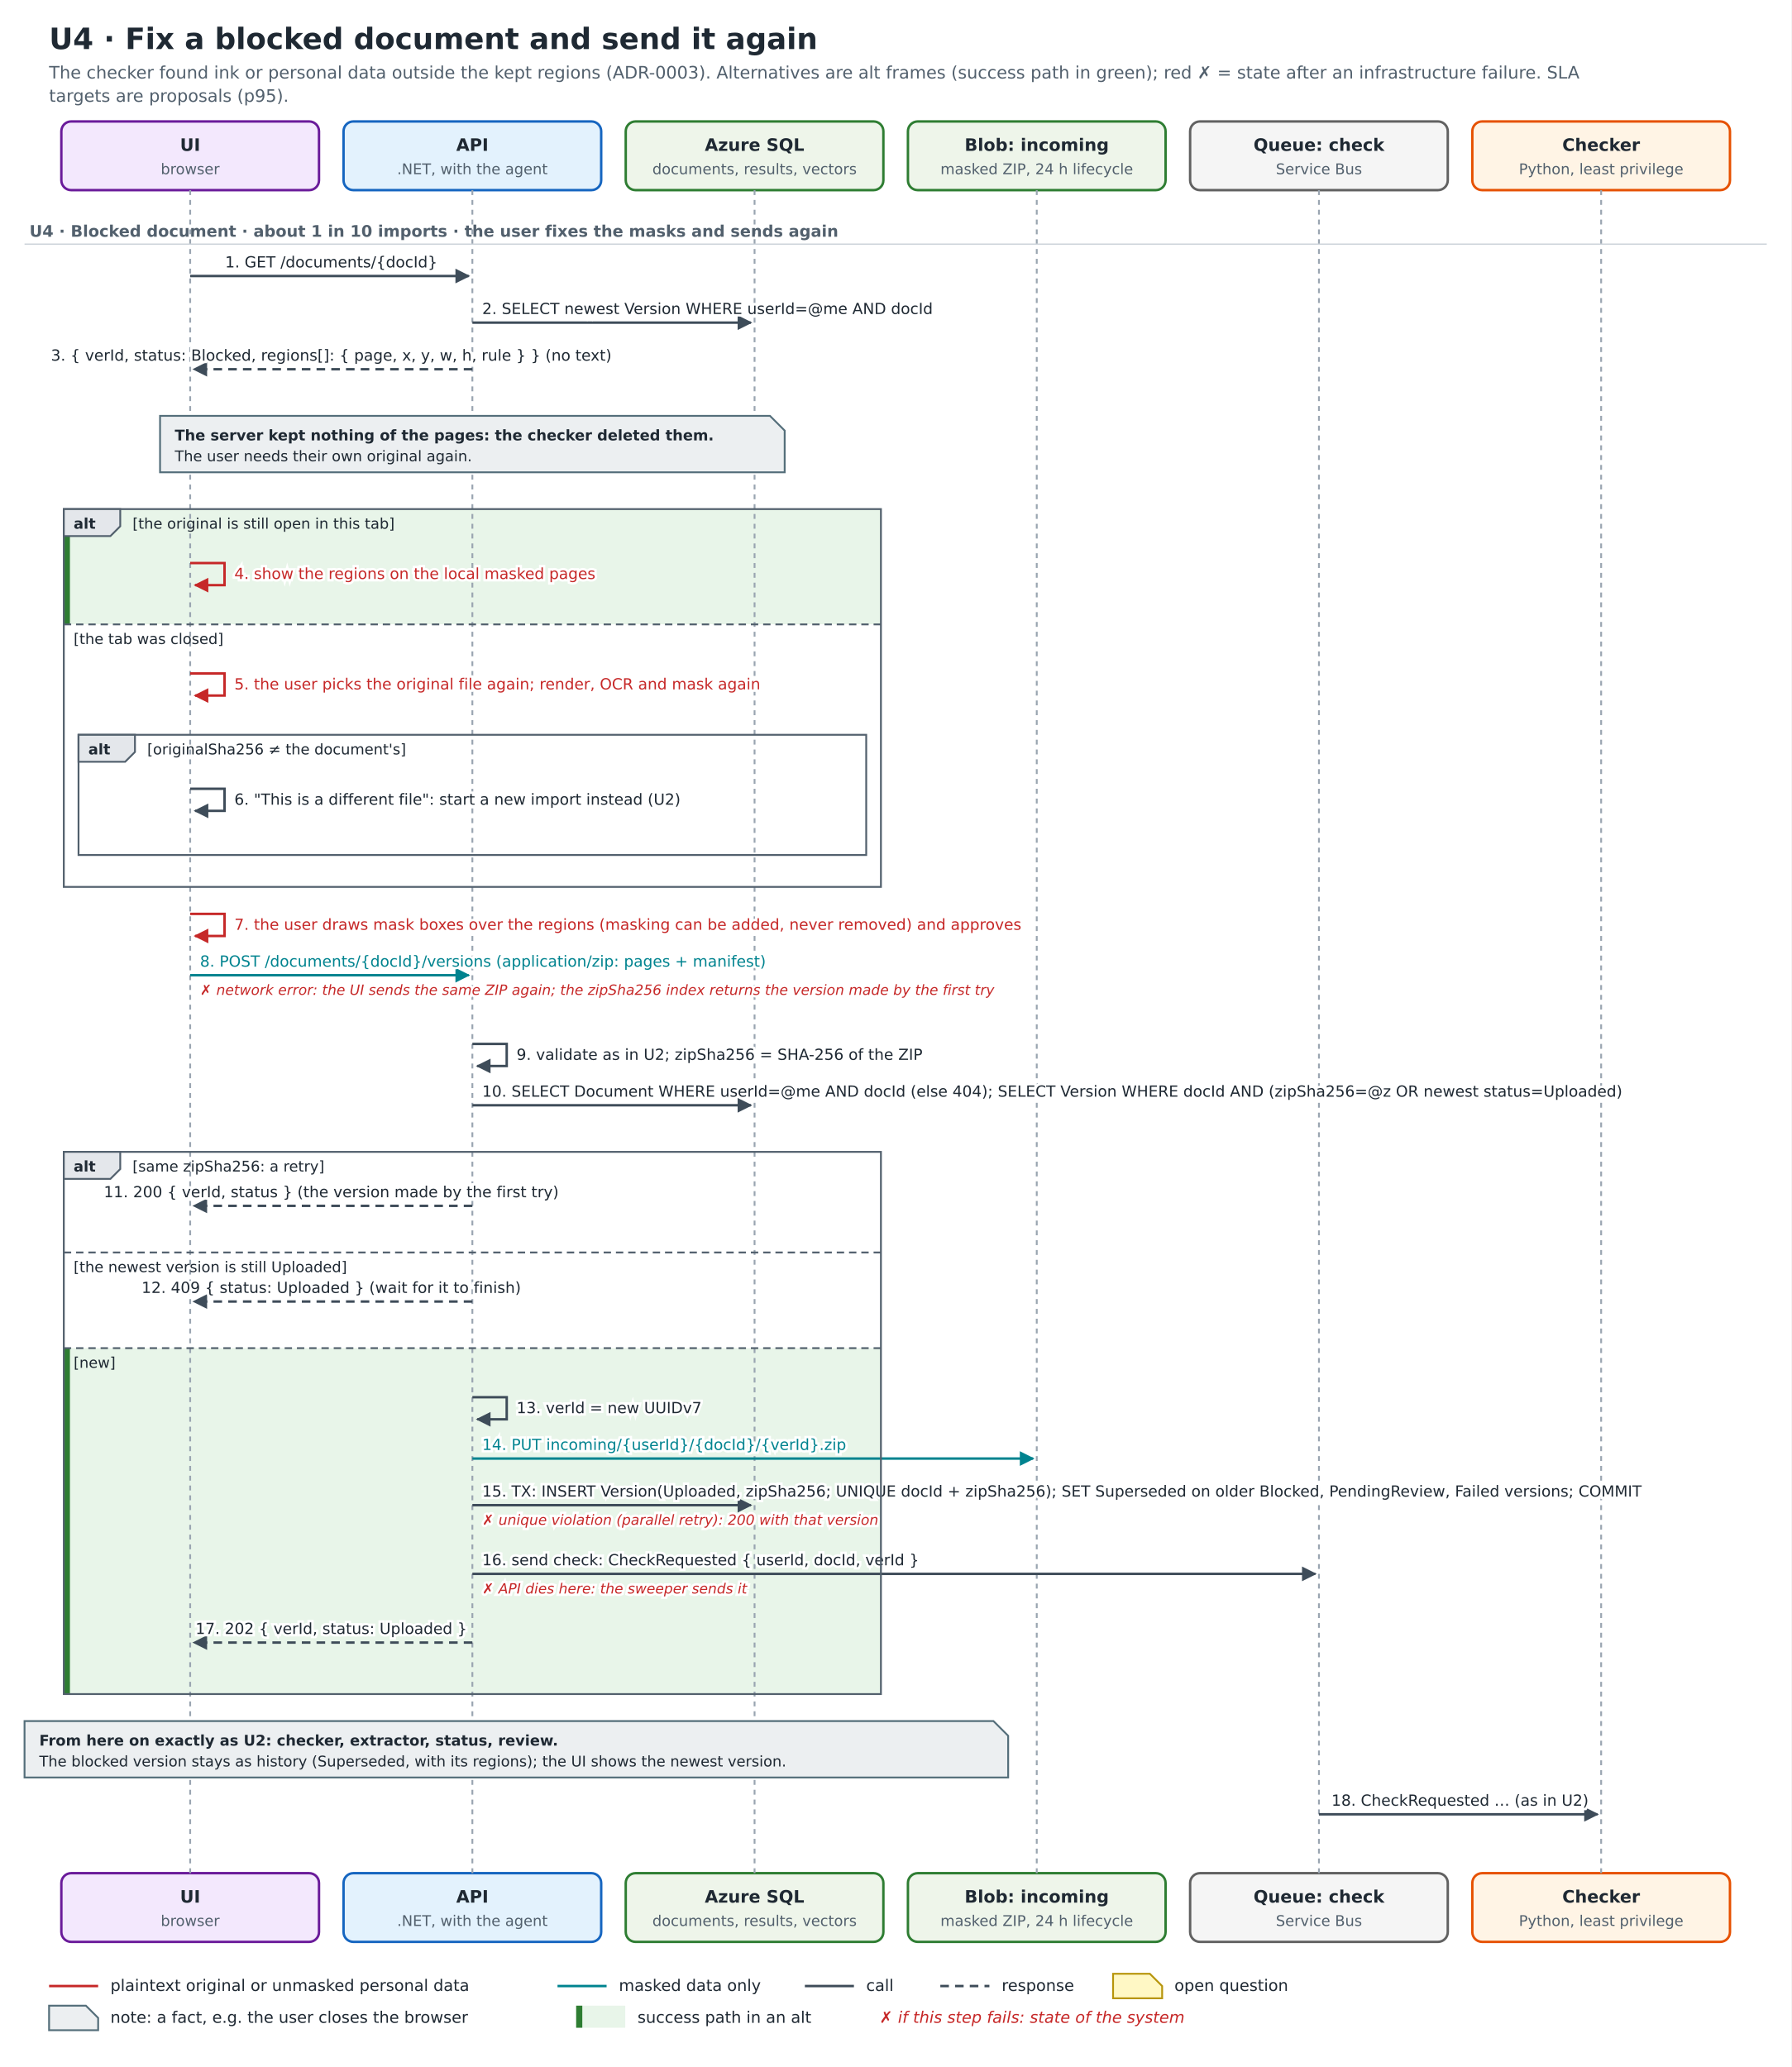
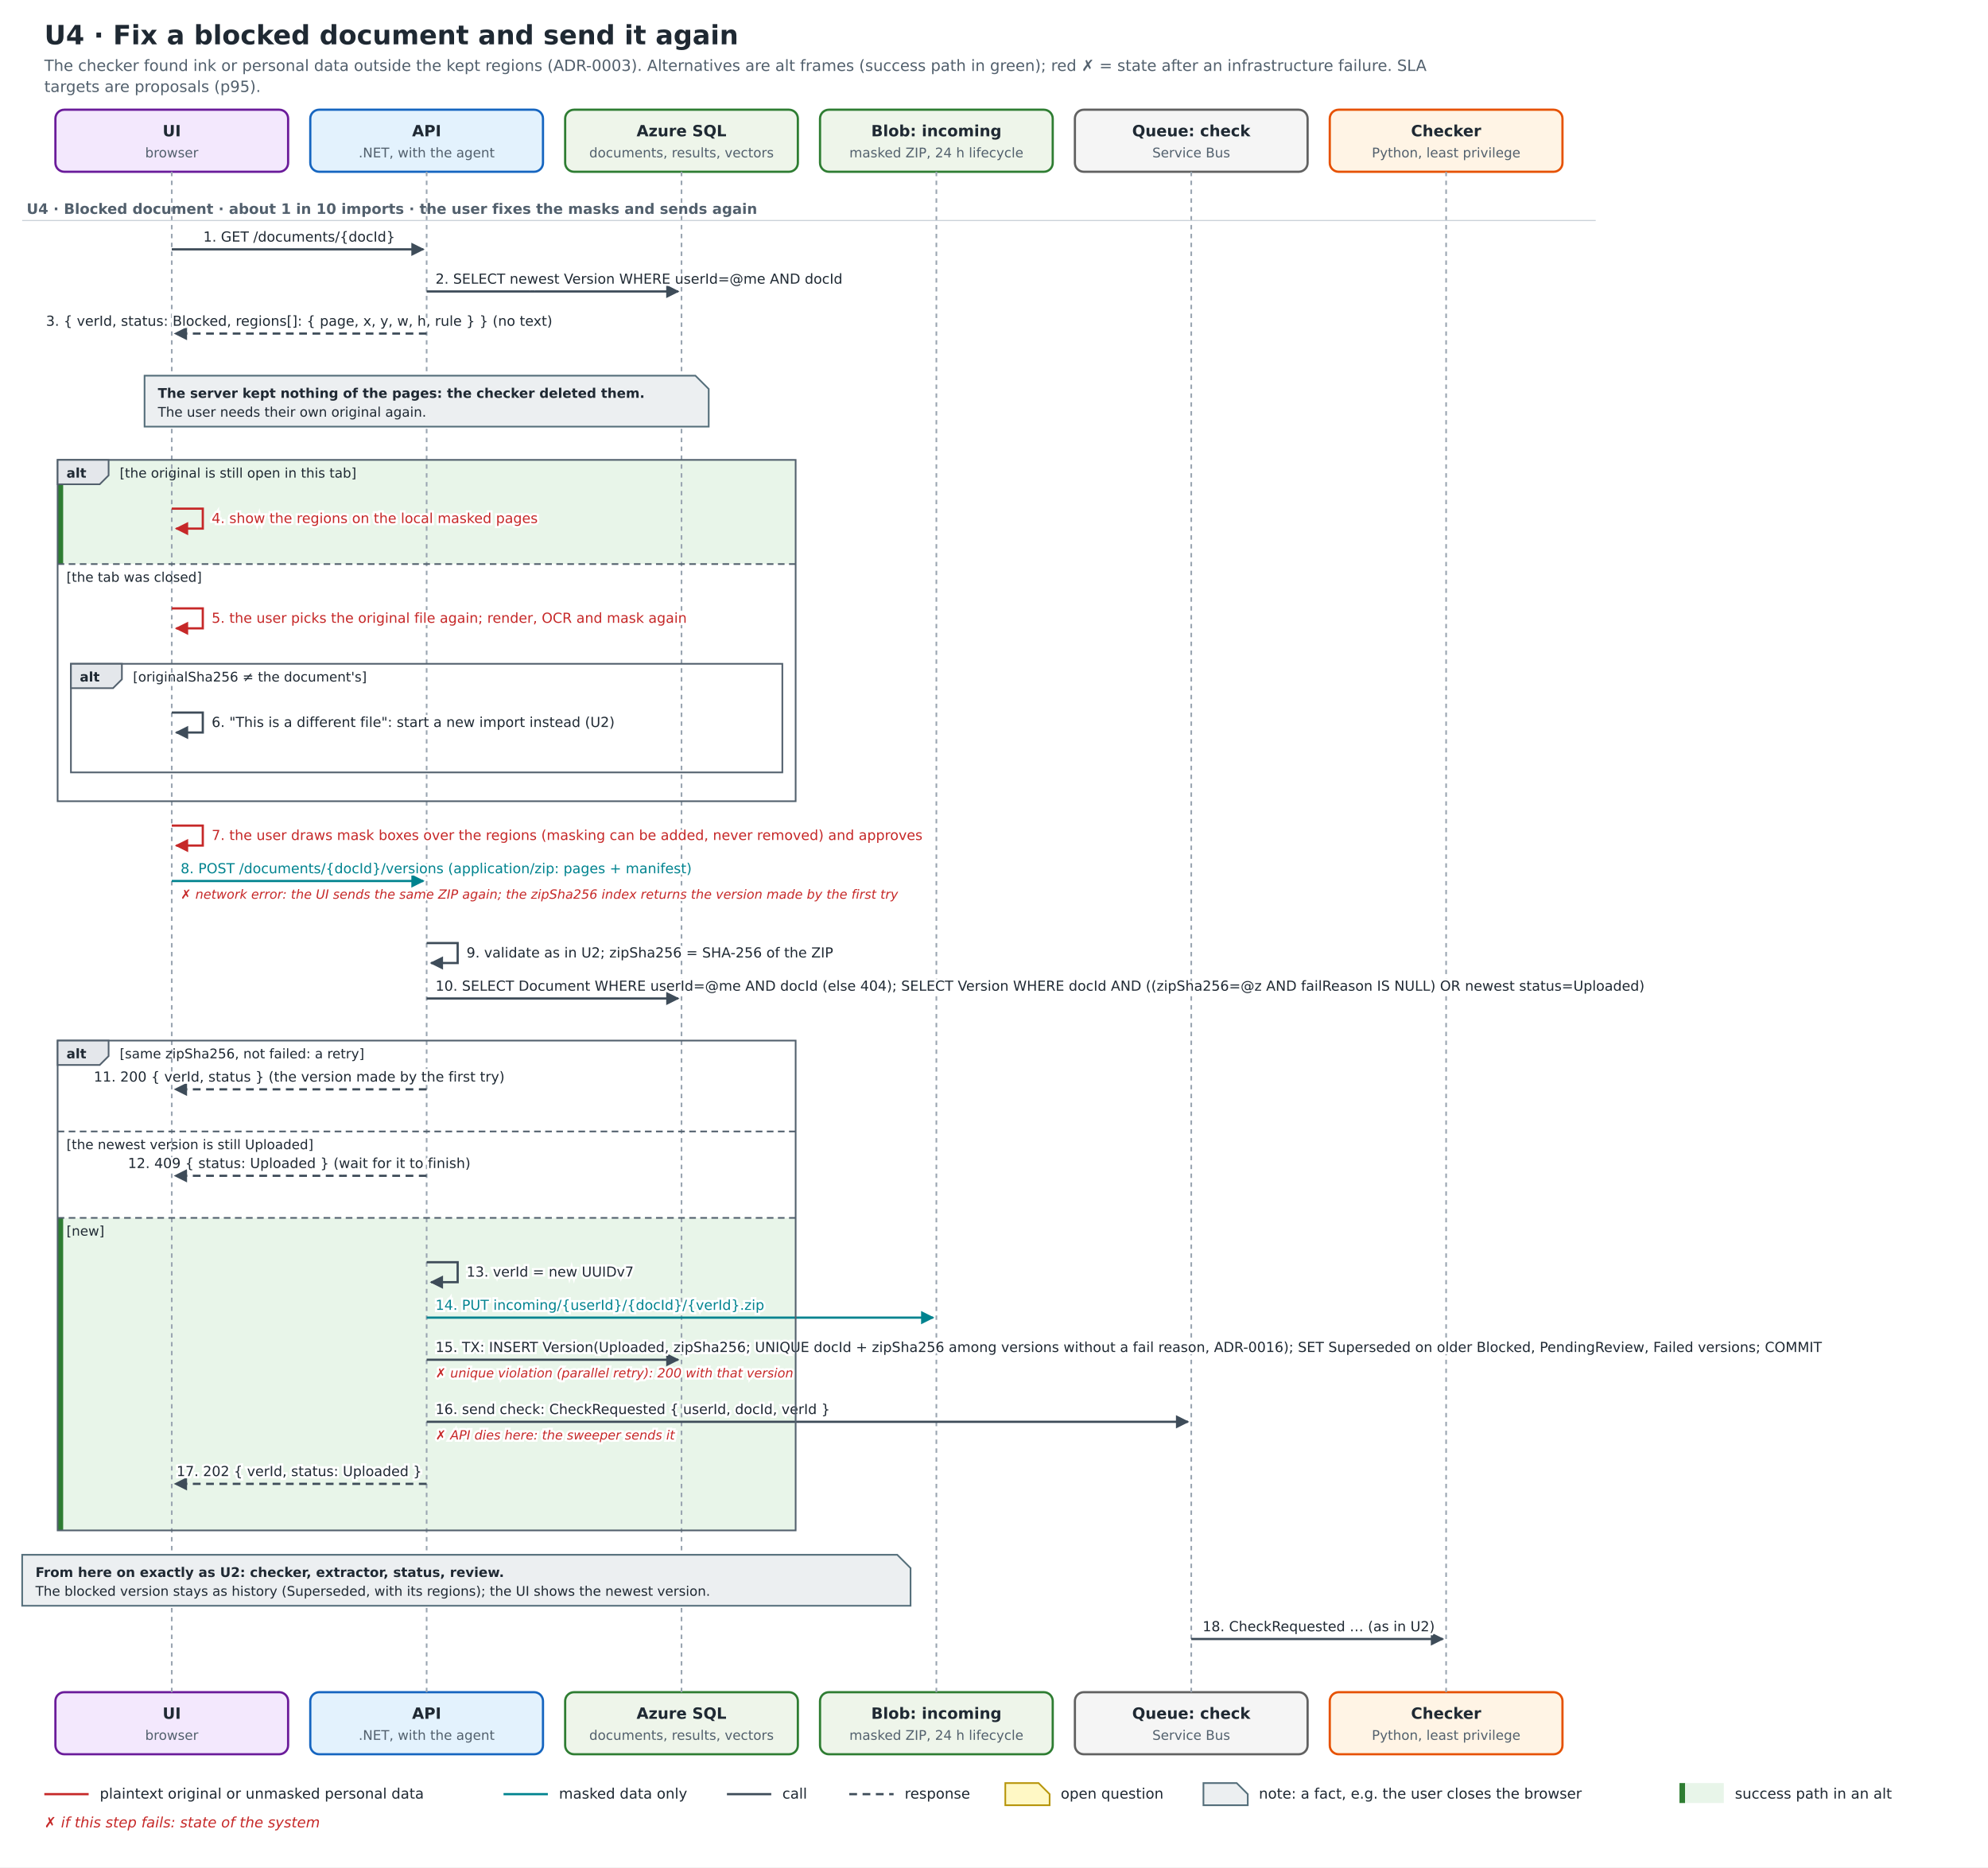
- <svg xmlns="http://www.w3.org/2000/svg" width="1460" height="1685" viewBox="0 0 1460 1685" font-family="DejaVu Sans, Arial, sans-serif">
+ <svg xmlns="http://www.w3.org/2000/svg" width="1794" height="1685" viewBox="0 0 1794 1685" font-family="DejaVu Sans, Arial, sans-serif">
  <defs>
    <marker id="a-raw" viewBox="0 0 10 10" refX="9" refY="5" markerWidth="6" markerHeight="6" orient="auto-start-reverse">
      <path d="M0 0 L10 5 L0 10 z" fill="#c62828" />
    </marker>
    <marker id="a-masked" viewBox="0 0 10 10" refX="9" refY="5" markerWidth="6" markerHeight="6" orient="auto-start-reverse">
      <path d="M0 0 L10 5 L0 10 z" fill="#00838f" />
    </marker>
    <marker id="a-normal" viewBox="0 0 10 10" refX="9" refY="5" markerWidth="6" markerHeight="6" orient="auto-start-reverse">
      <path d="M0 0 L10 5 L0 10 z" fill="#3e4c59" />
    </marker>
  </defs>
  <rect width="100%" height="100%" fill="#ffffff" />
  <text x="40" y="40" font-size="24" font-weight="bold" fill="#1f2933">U4 · Fix a blocked document and send it again</text>
  <text x="40" y="64" font-size="14" fill="#52606d">The checker found ink or personal data outside the kept regions (ADR-0003). Alternatives are alt frames (success path in green); red ✗ = state after an infrastructure failure. SLA</text>
  <text x="40" y="83" font-size="14" fill="#52606d">targets are proposals (p95).</text>
  <rect x="52" y="415" width="666" height="94" fill="#e8f5e9" />
  <rect x="52" y="415" width="5" height="94" fill="#2e7d32" />
  <rect x="52" y="509" width="666" height="214" fill="#ffffff" />
  <rect x="52" y="939" width="666" height="82" fill="#ffffff" />
  <rect x="52" y="1021" width="666" height="78" fill="#ffffff" />
  <rect x="52" y="1099" width="666" height="282" fill="#e8f5e9" />
  <rect x="52" y="1099" width="5" height="282" fill="#2e7d32" />
  <rect x="64" y="599" width="642" height="98" fill="#ffffff" />
  <rect x="50" y="99" width="210" height="56" rx="8" fill="#f3e8fd" stroke="#6a1b9a" stroke-width="2" />
  <text x="155" y="123" text-anchor="middle" font-size="14" font-weight="bold" fill="#1f2933">UI</text>
  <text x="155" y="142" text-anchor="middle" font-size="12" fill="#52606d">browser</text>
  <rect x="50" y="1527" width="210" height="56" rx="8" fill="#f3e8fd" stroke="#6a1b9a" stroke-width="2" />
  <text x="155" y="1551" text-anchor="middle" font-size="14" font-weight="bold" fill="#1f2933">UI</text>
  <text x="155" y="1570" text-anchor="middle" font-size="12" fill="#52606d">browser</text>
  <line x1="155" y1="155" x2="155" y2="1527" stroke="#9aa5b1" stroke-width="1.5" stroke-dasharray="4 4" />
  <rect x="280" y="99" width="210" height="56" rx="8" fill="#e3f2fd" stroke="#1565c0" stroke-width="2" />
  <text x="385" y="123" text-anchor="middle" font-size="14" font-weight="bold" fill="#1f2933">API</text>
  <text x="385" y="142" text-anchor="middle" font-size="12" fill="#52606d">.NET, with the agent</text>
  <rect x="280" y="1527" width="210" height="56" rx="8" fill="#e3f2fd" stroke="#1565c0" stroke-width="2" />
  <text x="385" y="1551" text-anchor="middle" font-size="14" font-weight="bold" fill="#1f2933">API</text>
  <text x="385" y="1570" text-anchor="middle" font-size="12" fill="#52606d">.NET, with the agent</text>
  <line x1="385" y1="155" x2="385" y2="1527" stroke="#9aa5b1" stroke-width="1.5" stroke-dasharray="4 4" />
  <rect x="510" y="99" width="210" height="56" rx="8" fill="#eef5ea" stroke="#2e7d32" stroke-width="2" />
  <text x="615" y="123" text-anchor="middle" font-size="14" font-weight="bold" fill="#1f2933">Azure SQL</text>
  <text x="615" y="142" text-anchor="middle" font-size="12" fill="#52606d">documents, results, vectors</text>
  <rect x="510" y="1527" width="210" height="56" rx="8" fill="#eef5ea" stroke="#2e7d32" stroke-width="2" />
  <text x="615" y="1551" text-anchor="middle" font-size="14" font-weight="bold" fill="#1f2933">Azure SQL</text>
  <text x="615" y="1570" text-anchor="middle" font-size="12" fill="#52606d">documents, results, vectors</text>
  <line x1="615" y1="155" x2="615" y2="1527" stroke="#9aa5b1" stroke-width="1.5" stroke-dasharray="4 4" />
  <rect x="740" y="99" width="210" height="56" rx="8" fill="#eef5ea" stroke="#2e7d32" stroke-width="2" />
  <text x="845" y="123" text-anchor="middle" font-size="14" font-weight="bold" fill="#1f2933">Blob: incoming</text>
  <text x="845" y="142" text-anchor="middle" font-size="12" fill="#52606d">masked ZIP, 24 h lifecycle</text>
  <rect x="740" y="1527" width="210" height="56" rx="8" fill="#eef5ea" stroke="#2e7d32" stroke-width="2" />
  <text x="845" y="1551" text-anchor="middle" font-size="14" font-weight="bold" fill="#1f2933">Blob: incoming</text>
  <text x="845" y="1570" text-anchor="middle" font-size="12" fill="#52606d">masked ZIP, 24 h lifecycle</text>
  <line x1="845" y1="155" x2="845" y2="1527" stroke="#9aa5b1" stroke-width="1.5" stroke-dasharray="4 4" />
  <rect x="970" y="99" width="210" height="56" rx="8" fill="#f5f5f5" stroke="#616161" stroke-width="2" />
  <text x="1075" y="123" text-anchor="middle" font-size="14" font-weight="bold" fill="#1f2933">Queue: check</text>
  <text x="1075" y="142" text-anchor="middle" font-size="12" fill="#52606d">Service Bus</text>
  <rect x="970" y="1527" width="210" height="56" rx="8" fill="#f5f5f5" stroke="#616161" stroke-width="2" />
  <text x="1075" y="1551" text-anchor="middle" font-size="14" font-weight="bold" fill="#1f2933">Queue: check</text>
  <text x="1075" y="1570" text-anchor="middle" font-size="12" fill="#52606d">Service Bus</text>
  <line x1="1075" y1="155" x2="1075" y2="1527" stroke="#9aa5b1" stroke-width="1.5" stroke-dasharray="4 4" />
  <rect x="1200" y="99" width="210" height="56" rx="8" fill="#fff4e5" stroke="#e65100" stroke-width="2" />
  <text x="1305" y="123" text-anchor="middle" font-size="14" font-weight="bold" fill="#1f2933">Checker</text>
  <text x="1305" y="142" text-anchor="middle" font-size="12" fill="#52606d">Python, least privilege</text>
  <rect x="1200" y="1527" width="210" height="56" rx="8" fill="#fff4e5" stroke="#e65100" stroke-width="2" />
  <text x="1305" y="1551" text-anchor="middle" font-size="14" font-weight="bold" fill="#1f2933">Checker</text>
  <text x="1305" y="1570" text-anchor="middle" font-size="12" fill="#52606d">Python, least privilege</text>
  <line x1="1305" y1="155" x2="1305" y2="1527" stroke="#9aa5b1" stroke-width="1.5" stroke-dasharray="4 4" />
  <line x1="20" y1="199" x2="1440" y2="199" stroke="#cbd2d9" stroke-width="1" />
  <text x="24" y="193" font-size="13" font-weight="bold" fill="#52606d">U4 · Blocked document · about 1 in 10 imports · the user fixes the masks and sends again</text>
  <line x1="155" y1="225" x2="382" y2="225" stroke="#3e4c59" stroke-width="2" marker-end="url(#a-normal)" />
  <text x="270" y="218" text-anchor="middle" font-size="12.5" fill="#1f2933" paint-order="stroke" stroke="#ffffff" stroke-width="4">1. GET /documents/{docId}</text>
  <line x1="385" y1="263" x2="612" y2="263" stroke="#3e4c59" stroke-width="2" marker-end="url(#a-normal)" />
  <text x="393" y="256" text-anchor="start" font-size="12.5" fill="#1f2933" paint-order="stroke" stroke="#ffffff" stroke-width="4">2. SELECT newest Version WHERE userId=@me AND docId</text>
  <line x1="385" y1="301" x2="158" y2="301" stroke="#3e4c59" stroke-width="2" stroke-dasharray="7 5" marker-end="url(#a-normal)" />
  <text x="270" y="294" text-anchor="middle" font-size="12.5" fill="#1f2933" paint-order="stroke" stroke="#ffffff" stroke-width="4">3. { verId, status: Blocked, regions[]: { page, x, y, w, h, rule } }  (no text)</text>
  <path d="M130.45 339 h497.1 l12 12 v34 h-509.1 z" fill="#eceff1" stroke="#546e7a" stroke-width="1.5" />
  <text x="142.45" y="359" font-size="12" fill="#1f2933" font-weight="bold">The server kept nothing of the pages: the checker deleted them.</text>
  <text x="142.45" y="376" font-size="12" fill="#1f2933">The user needs their own original again.</text>
  <path d="M155 459 h28 v18 h-24" fill="none" stroke="#c62828" stroke-width="2" marker-end="url(#a-raw)" />
  <text x="191" y="472" font-size="12.5" fill="#c62828" paint-order="stroke" stroke="#ffffff" stroke-width="4">4. show the regions on the local masked pages</text>
  <path d="M155 549 h28 v18 h-24" fill="none" stroke="#c62828" stroke-width="2" marker-end="url(#a-raw)" />
  <text x="191" y="562" font-size="12.5" fill="#c62828" paint-order="stroke" stroke="#ffffff" stroke-width="4">5. the user picks the original file again; render, OCR and mask again</text>
  <path d="M155 643 h28 v18 h-24" fill="none" stroke="#3e4c59" stroke-width="2" marker-end="url(#a-normal)" />
  <text x="191" y="656" font-size="12.5" fill="#1f2933" paint-order="stroke" stroke="#ffffff" stroke-width="4">6. "This is a different file": start a new import instead (U2)</text>
  <rect x="64" y="599" width="642" height="98" fill="none" stroke="#52606d" stroke-width="1.5" />
  <path d="M64 599 h46 v14 l-8 8 h-38 z" fill="#e4e7eb" stroke="#52606d" stroke-width="1.5" />
  <text x="72" y="615" font-size="12" font-weight="bold" fill="#1f2933">alt</text>
  <text x="120" y="615" font-size="12" fill="#1f2933">[originalSha256 ≠ the document's]</text>
  <rect x="52" y="415" width="666" height="308" fill="none" stroke="#52606d" stroke-width="1.5" />
  <path d="M52 415 h46 v14 l-8 8 h-38 z" fill="#e4e7eb" stroke="#52606d" stroke-width="1.5" />
  <text x="60" y="431" font-size="12" font-weight="bold" fill="#1f2933">alt</text>
  <text x="108" y="431" font-size="12" fill="#1f2933">[the original is still open in this tab]</text>
  <line x1="52" y1="509" x2="718" y2="509" stroke="#52606d" stroke-width="1.5" stroke-dasharray="6 4" />
  <text x="60" y="525" font-size="12" fill="#1f2933">[the tab was closed]</text>
  <path d="M155 745 h28 v18 h-24" fill="none" stroke="#c62828" stroke-width="2" marker-end="url(#a-raw)" />
  <text x="191" y="758" font-size="12.5" fill="#c62828" paint-order="stroke" stroke="#ffffff" stroke-width="4">7. the user draws mask boxes over the regions (masking can be added, never removed) and approves</text>
  <line x1="155" y1="795" x2="382" y2="795" stroke="#00838f" stroke-width="2" marker-end="url(#a-masked)" />
  <text x="163" y="788" text-anchor="start" font-size="12.5" fill="#00838f" paint-order="stroke" stroke="#ffffff" stroke-width="4">8. POST /documents/{docId}/versions (application/zip: pages + manifest)</text>
  <text x="163" y="811" text-anchor="start" font-size="11.5" font-style="italic" fill="#c62828" paint-order="stroke" stroke="#ffffff" stroke-width="4">✗ network error: the UI sends the same ZIP again; the zipSha256 index returns the version made by the first try</text>
  <path d="M385 851 h28 v18 h-24" fill="none" stroke="#3e4c59" stroke-width="2" marker-end="url(#a-normal)" />
  <text x="421" y="864" font-size="12.5" fill="#1f2933" paint-order="stroke" stroke="#ffffff" stroke-width="4">9. validate as in U2; zipSha256 = SHA-256 of the ZIP</text>
  <line x1="385" y1="901" x2="612" y2="901" stroke="#3e4c59" stroke-width="2" marker-end="url(#a-normal)" />
-   <text x="393" y="894" text-anchor="start" font-size="12.5" fill="#1f2933" paint-order="stroke" stroke="#ffffff" stroke-width="4">10. SELECT Document WHERE userId=@me AND docId (else 404); SELECT Version WHERE docId AND (zipSha256=@z OR newest status=Uploaded)</text>
+   <text x="393" y="894" text-anchor="start" font-size="12.5" fill="#1f2933" paint-order="stroke" stroke="#ffffff" stroke-width="4">10. SELECT Document WHERE userId=@me AND docId (else 404); SELECT Version WHERE docId AND ((zipSha256=@z AND failReason IS NULL) OR newest status=Uploaded)</text>
  <line x1="385" y1="983" x2="158" y2="983" stroke="#3e4c59" stroke-width="2" stroke-dasharray="7 5" marker-end="url(#a-normal)" />
  <text x="270" y="976" text-anchor="middle" font-size="12.5" fill="#1f2933" paint-order="stroke" stroke="#ffffff" stroke-width="4">11. 200 { verId, status }  (the version made by the first try)</text>
  <line x1="385" y1="1061" x2="158" y2="1061" stroke="#3e4c59" stroke-width="2" stroke-dasharray="7 5" marker-end="url(#a-normal)" />
  <text x="270" y="1054" text-anchor="middle" font-size="12.5" fill="#1f2933" paint-order="stroke" stroke="#ffffff" stroke-width="4">12. 409 { status: Uploaded }  (wait for it to finish)</text>
  <path d="M385 1139 h28 v18 h-24" fill="none" stroke="#3e4c59" stroke-width="2" marker-end="url(#a-normal)" />
  <text x="421" y="1152" font-size="12.5" fill="#1f2933" paint-order="stroke" stroke="#ffffff" stroke-width="4">13. verId = new UUIDv7</text>
  <line x1="385" y1="1189" x2="842" y2="1189" stroke="#00838f" stroke-width="2" marker-end="url(#a-masked)" />
  <text x="393" y="1182" text-anchor="start" font-size="12.5" fill="#00838f" paint-order="stroke" stroke="#ffffff" stroke-width="4">14. PUT incoming/{userId}/{docId}/{verId}.zip</text>
  <line x1="385" y1="1227" x2="612" y2="1227" stroke="#3e4c59" stroke-width="2" marker-end="url(#a-normal)" />
-   <text x="393" y="1220" text-anchor="start" font-size="12.5" fill="#1f2933" paint-order="stroke" stroke="#ffffff" stroke-width="4">15. TX: INSERT Version(Uploaded, zipSha256; UNIQUE docId + zipSha256); SET Superseded on older Blocked, PendingReview, Failed versions; COMMIT</text>
+   <text x="393" y="1220" text-anchor="start" font-size="12.5" fill="#1f2933" paint-order="stroke" stroke="#ffffff" stroke-width="4">15. TX: INSERT Version(Uploaded, zipSha256; UNIQUE docId + zipSha256 among versions without a fail reason, ADR-0016); SET Superseded on older Blocked, PendingReview, Failed versions; COMMIT</text>
  <text x="393" y="1243" text-anchor="start" font-size="11.5" font-style="italic" fill="#c62828" paint-order="stroke" stroke="#ffffff" stroke-width="4">✗ unique violation (parallel retry): 200 with that version</text>
  <line x1="385" y1="1283" x2="1072" y2="1283" stroke="#3e4c59" stroke-width="2" marker-end="url(#a-normal)" />
  <text x="393" y="1276" text-anchor="start" font-size="12.5" fill="#1f2933" paint-order="stroke" stroke="#ffffff" stroke-width="4">16. send check: CheckRequested { userId, docId, verId }</text>
  <text x="393" y="1299" text-anchor="start" font-size="11.5" font-style="italic" fill="#c62828" paint-order="stroke" stroke="#ffffff" stroke-width="4">✗ API dies here: the sweeper sends it</text>
  <line x1="385" y1="1339" x2="158" y2="1339" stroke="#3e4c59" stroke-width="2" stroke-dasharray="7 5" marker-end="url(#a-normal)" />
  <text x="270" y="1332" text-anchor="middle" font-size="12.5" fill="#1f2933" paint-order="stroke" stroke="#ffffff" stroke-width="4">17. 202 { verId, status: Uploaded }</text>
  <rect x="52" y="939" width="666" height="442" fill="none" stroke="#52606d" stroke-width="1.5" />
  <path d="M52 939 h46 v14 l-8 8 h-38 z" fill="#e4e7eb" stroke="#52606d" stroke-width="1.5" />
  <text x="60" y="955" font-size="12" font-weight="bold" fill="#1f2933">alt</text>
-   <text x="108" y="955" font-size="12" fill="#1f2933">[same zipSha256: a retry]</text>
+   <text x="108" y="955" font-size="12" fill="#1f2933">[same zipSha256, not failed: a retry]</text>
  <line x1="52" y1="1021" x2="718" y2="1021" stroke="#52606d" stroke-width="1.5" stroke-dasharray="6 4" />
  <text x="60" y="1037" font-size="12" fill="#1f2933">[the newest version is still Uploaded]</text>
  <line x1="52" y1="1099" x2="718" y2="1099" stroke="#52606d" stroke-width="1.5" stroke-dasharray="6 4" />
  <text x="60" y="1115" font-size="12" fill="#1f2933">[new]</text>
  <path d="M20 1403 h789.7 l12 12 v34 h-801.7 z" fill="#eceff1" stroke="#546e7a" stroke-width="1.5" />
  <text x="32" y="1423" font-size="12" fill="#1f2933" font-weight="bold">From here on exactly as U2: checker, extractor, status, review.</text>
  <text x="32" y="1440" font-size="12" fill="#1f2933">The blocked version stays as history (Superseded, with its regions); the UI shows the newest version.</text>
  <line x1="1075" y1="1479" x2="1302" y2="1479" stroke="#3e4c59" stroke-width="2" marker-end="url(#a-normal)" />
  <text x="1190" y="1472" text-anchor="middle" font-size="12.5" fill="#1f2933" paint-order="stroke" stroke="#ffffff" stroke-width="4">18. CheckRequested … (as in U2)</text>
  <line x1="40" y1="1619" x2="80" y2="1619" stroke="#c62828" stroke-width="2" />
  <text x="90" y="1623" font-size="13" fill="#1f2933">plaintext original or unmasked personal data</text>
  <line x1="454.4" y1="1619" x2="494.4" y2="1619" stroke="#00838f" stroke-width="2" />
  <text x="504.4" y="1623" font-size="13" fill="#1f2933">masked data only</text>
  <line x1="656" y1="1619" x2="696" y2="1619" stroke="#3e4c59" stroke-width="2" />
  <text x="706" y="1623" font-size="13" fill="#1f2933">call</text>
  <line x1="766.4" y1="1619" x2="806.4" y2="1619" stroke="#3e4c59" stroke-width="2" stroke-dasharray="7 5" />
  <text x="816.4" y="1623" font-size="13" fill="#1f2933">response</text>
  <path d="M907.2 1609 h30 l10 10 v10 h-40 z" fill="#fff8c5" stroke="#b7950b" stroke-width="1.5" />
  <text x="957.2" y="1623" font-size="13" fill="#1f2933">open question</text>
-   <path d="M40 1635 h30 l10 10 v10 h-40 z" fill="#eceff1" stroke="#546e7a" stroke-width="1.5" />
-   <text x="90" y="1649" font-size="13" fill="#1f2933">note: a fact, e.g. the user closes the browser</text>
-   <rect x="469.6" y="1635" width="40" height="18" fill="#e8f5e9" />
-   <rect x="469.6" y="1635" width="5" height="18" fill="#2e7d32" />
-   <text x="519.6" y="1649" font-size="13" fill="#1f2933">success path in an alt</text>
-   <text x="716.8" y="1649" font-size="13" font-style="italic" fill="#c62828">✗ if this step fails: state of the system</text>
+   <path d="M1086 1609 h30 l10 10 v10 h-40 z" fill="#eceff1" stroke="#546e7a" stroke-width="1.5" />
+   <text x="1136" y="1623" font-size="13" fill="#1f2933">note: a fact, e.g. the user closes the browser</text>
+   <rect x="1515.6" y="1609" width="40" height="18" fill="#e8f5e9" />
+   <rect x="1515.6" y="1609" width="5" height="18" fill="#2e7d32" />
+   <text x="1565.6" y="1623" font-size="13" fill="#1f2933">success path in an alt</text>
+   <text x="40" y="1649" font-size="13" font-style="italic" fill="#c62828">✗ if this step fails: state of the system</text>
</svg>
